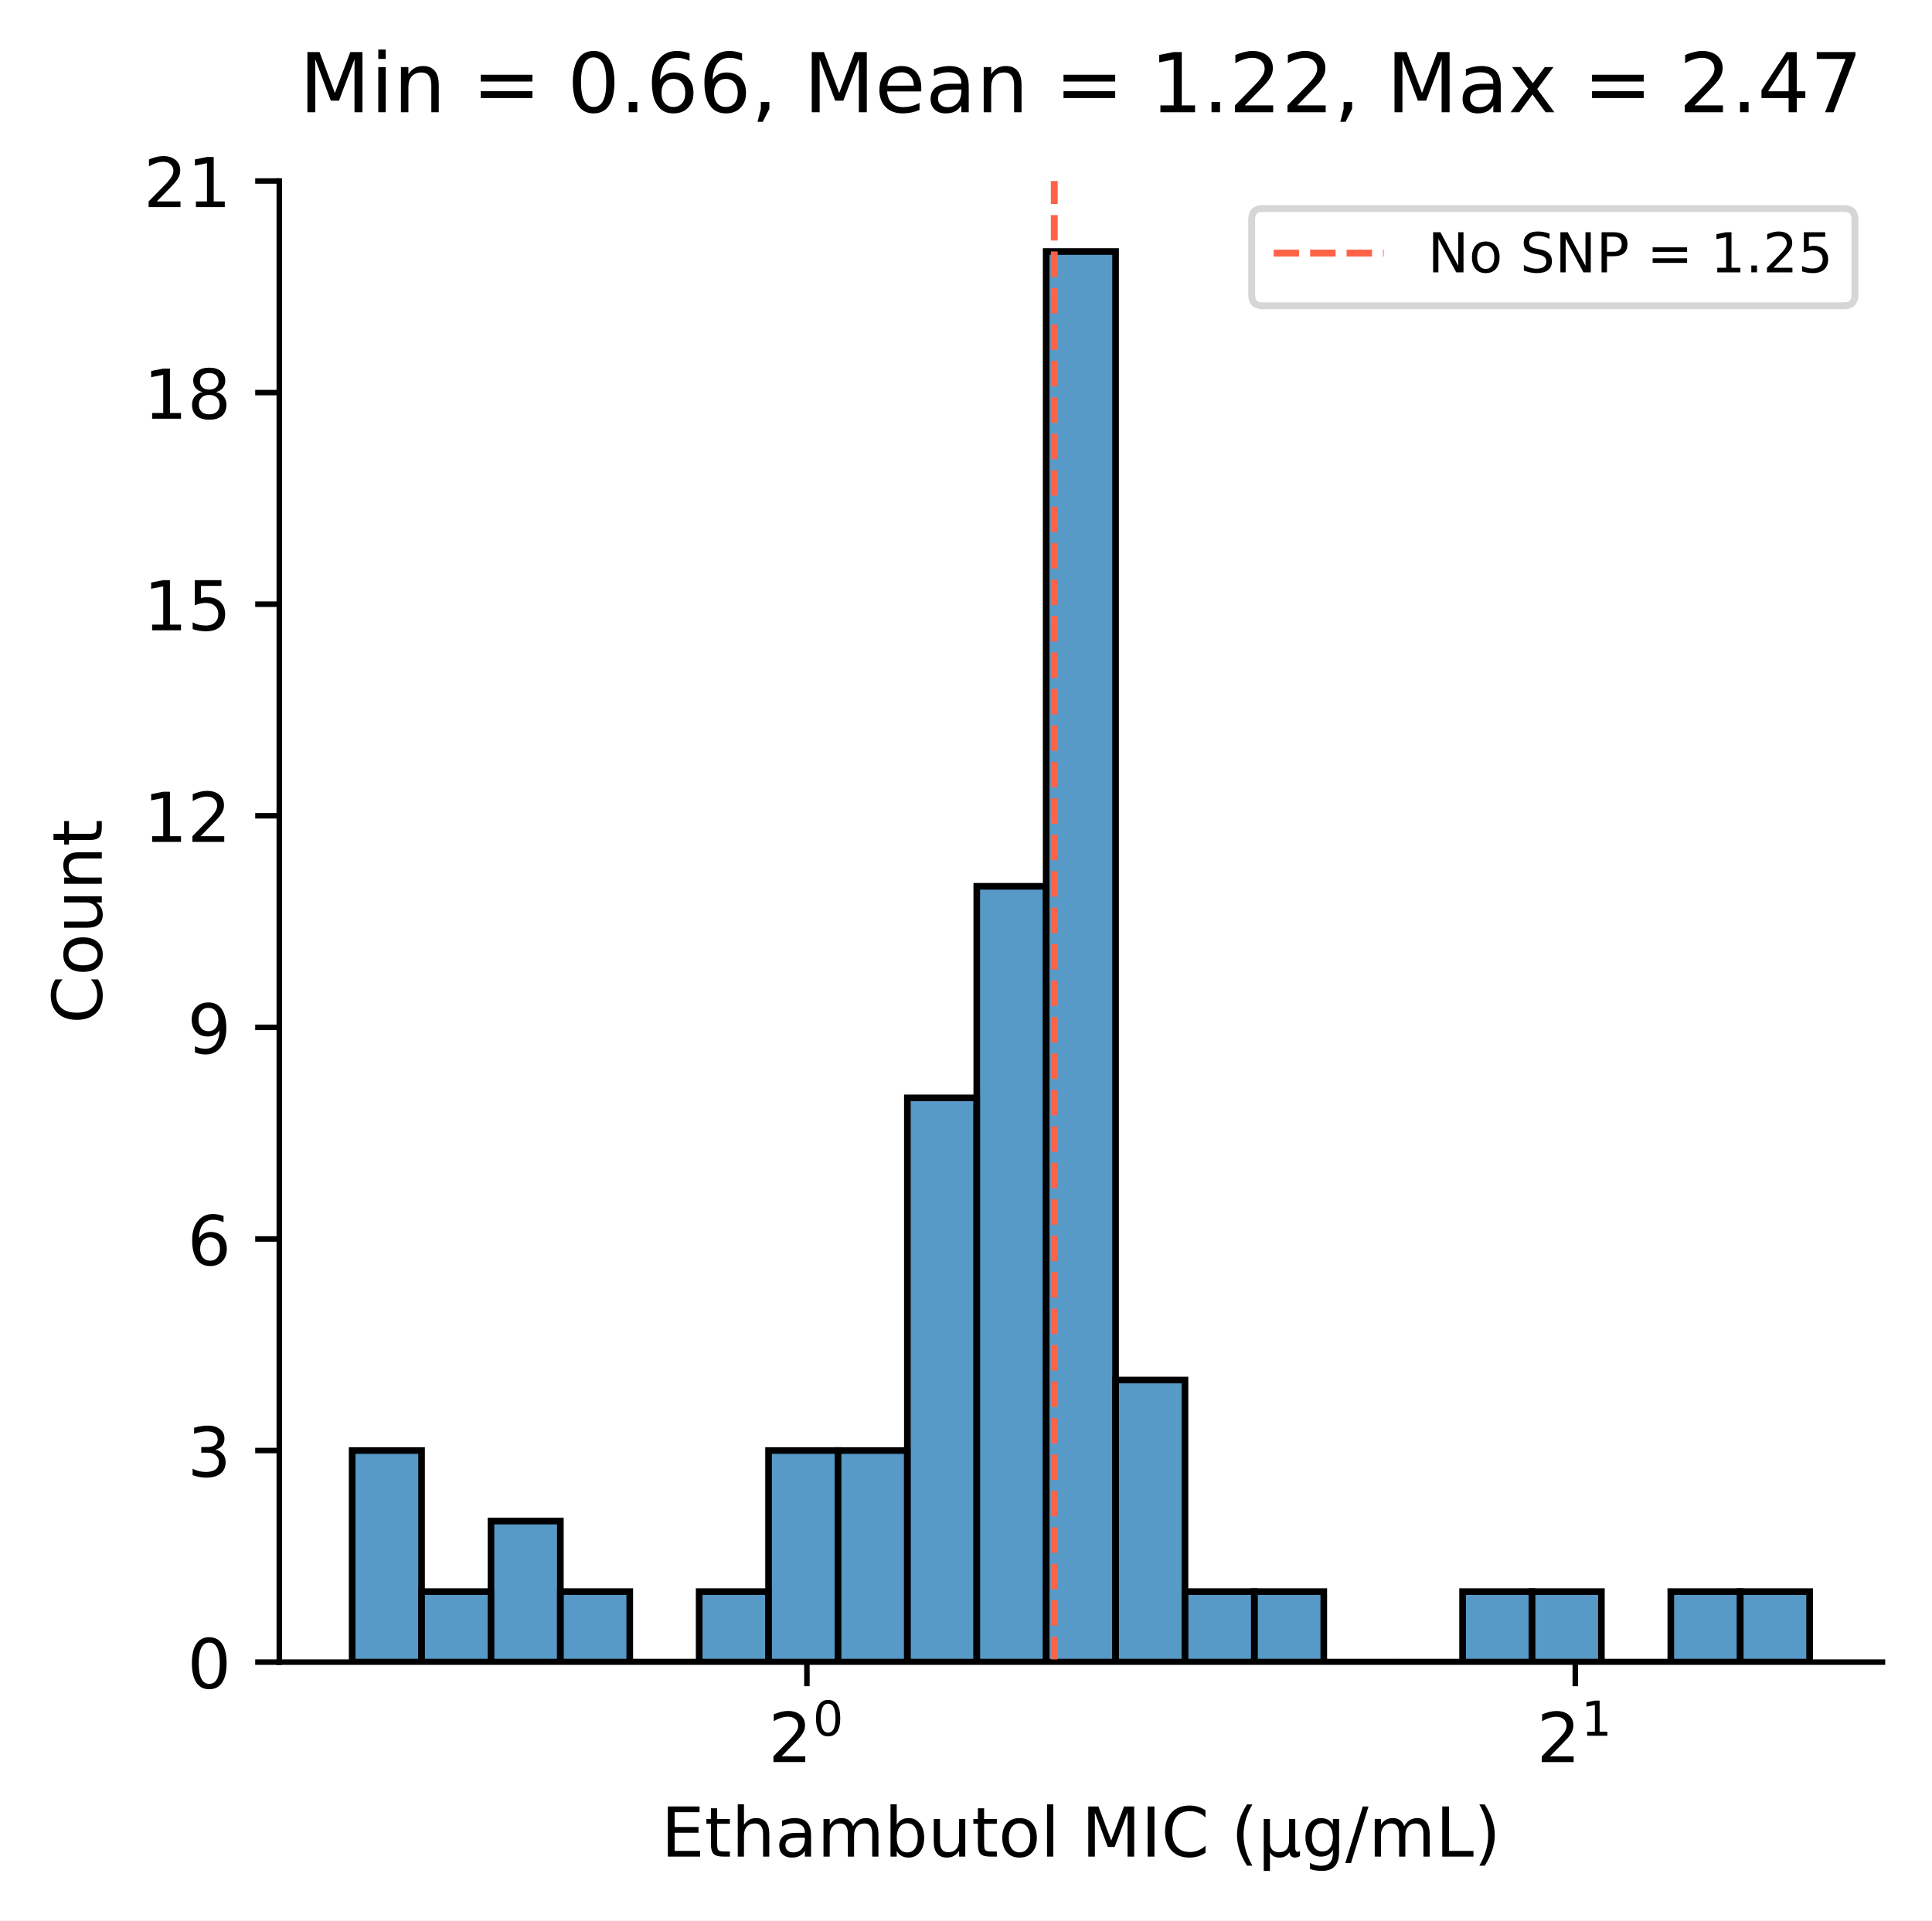
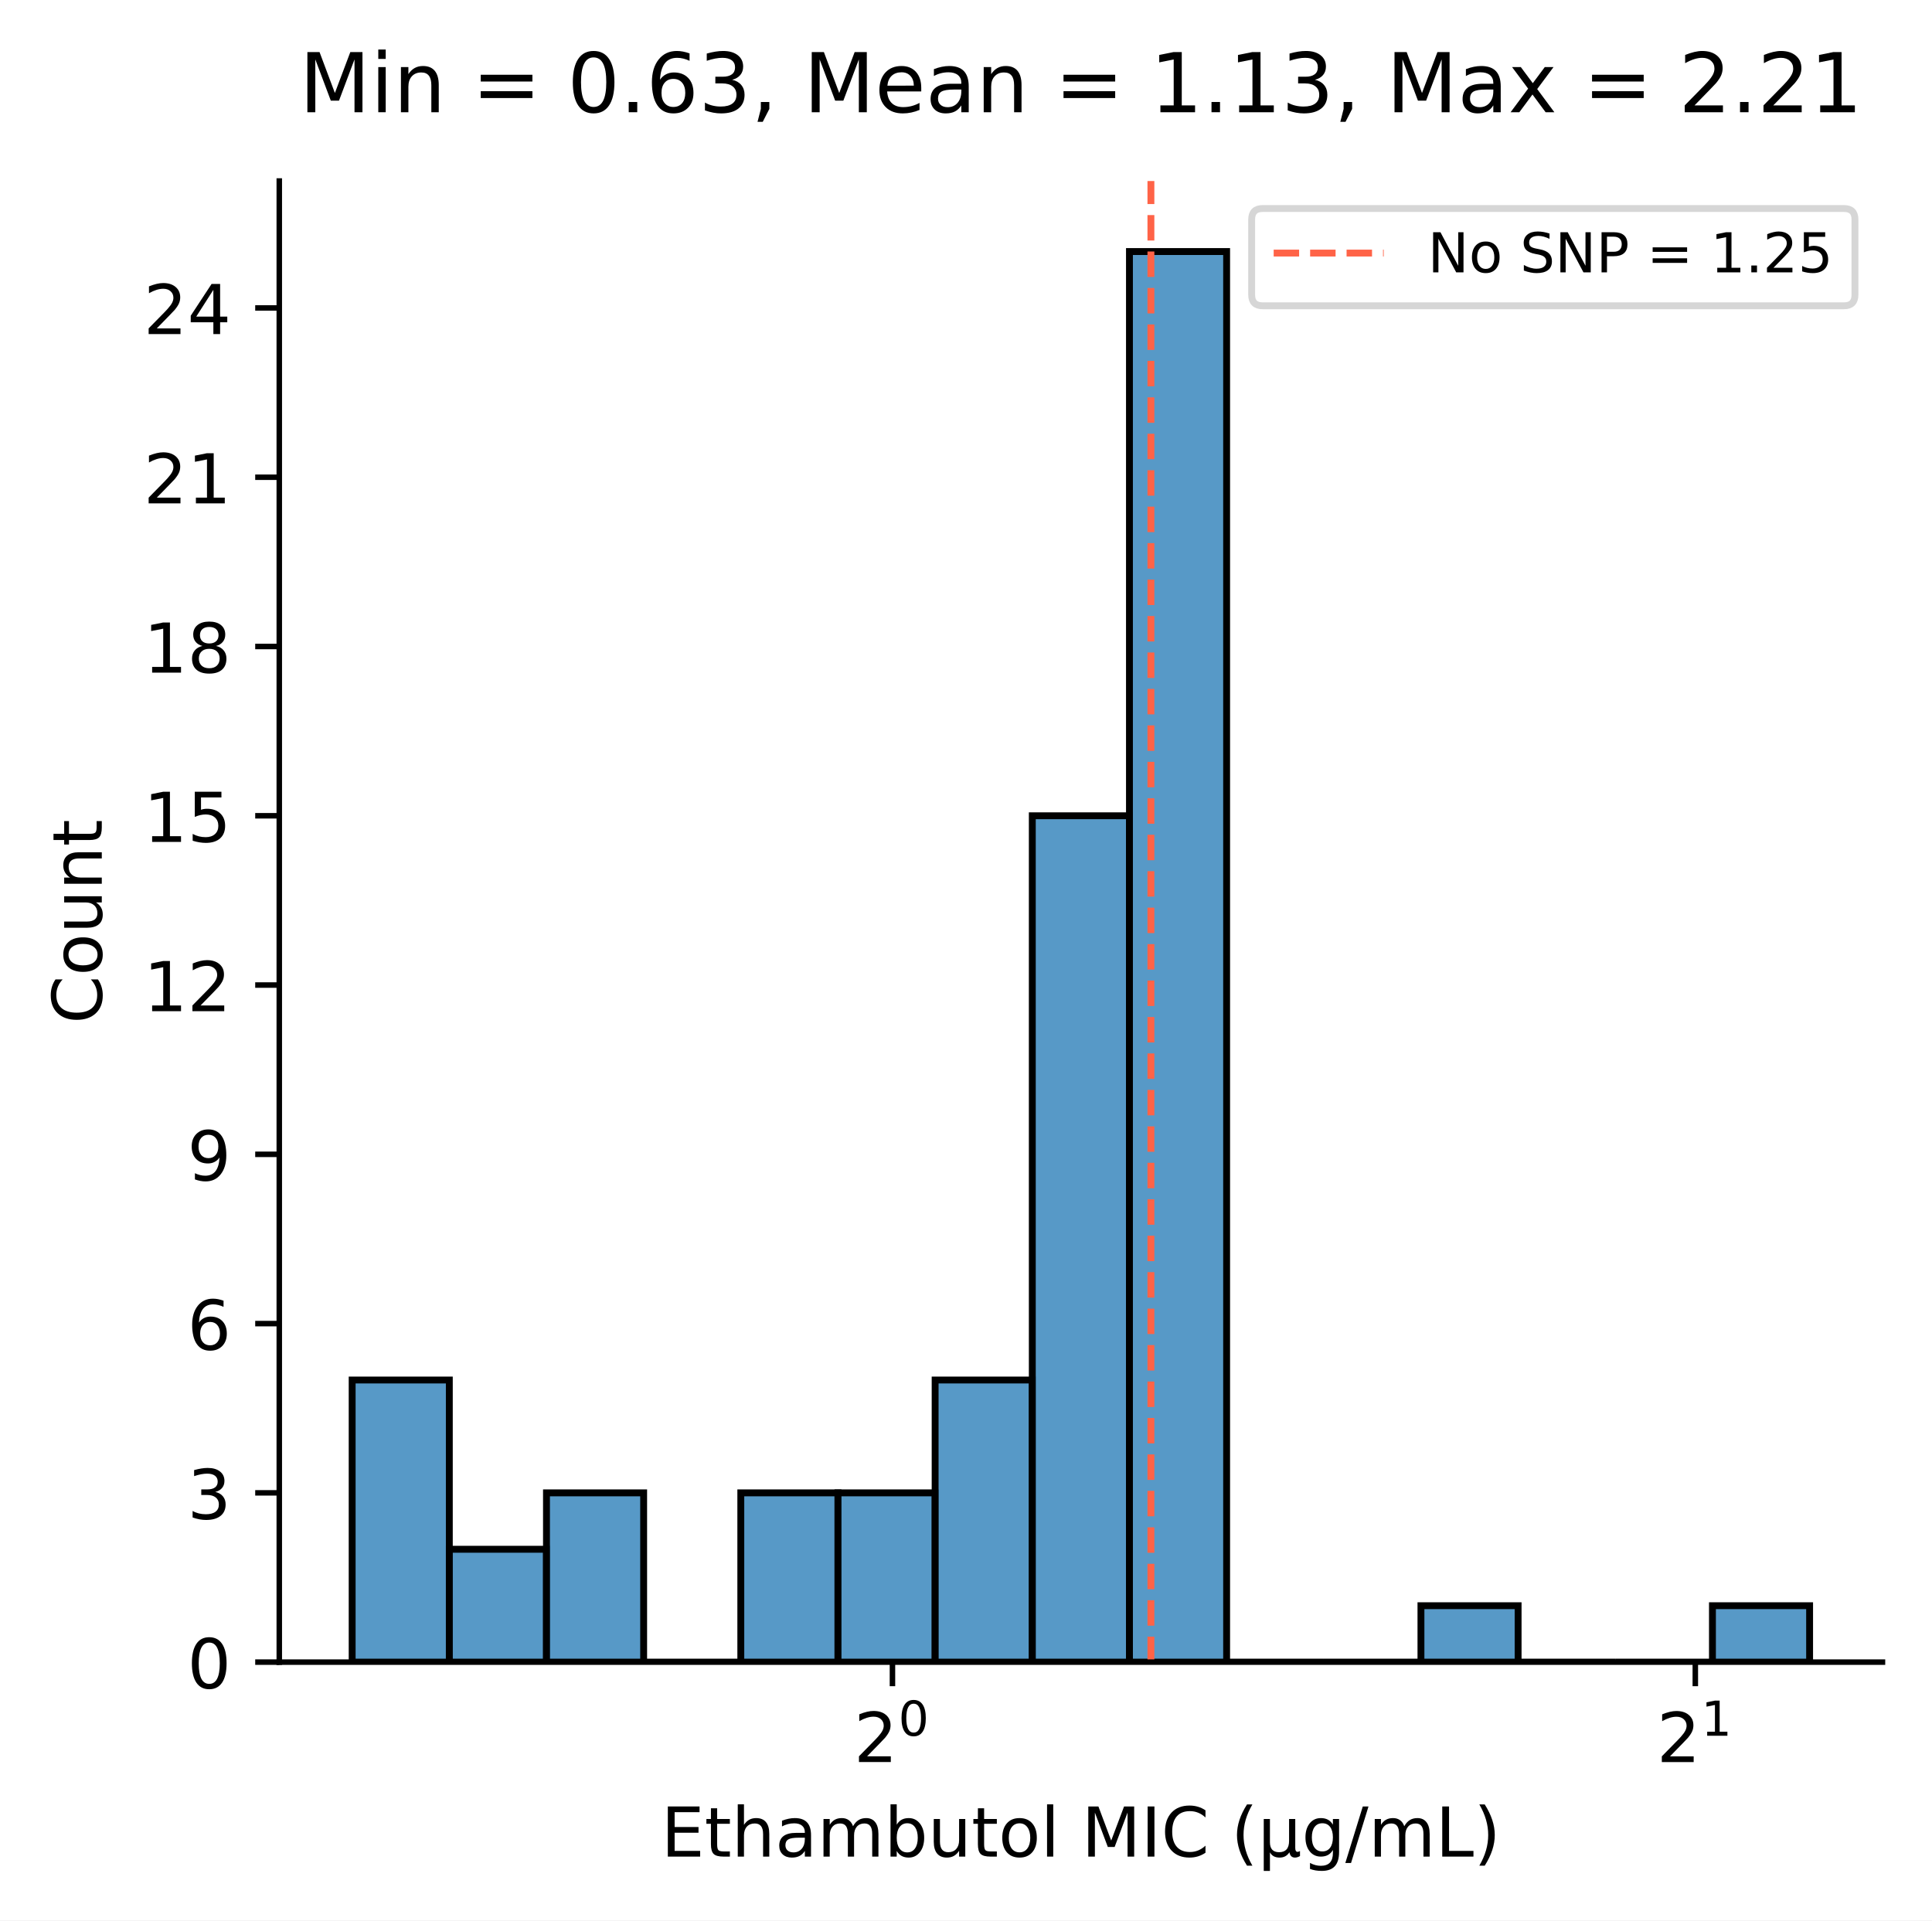
<svg xmlns="http://www.w3.org/2000/svg" xmlns:xlink="http://www.w3.org/1999/xlink" width="280.883pt" height="279.226pt" viewBox="0 0 280.883 279.226" version="1.1">
  <defs>
    <style type="text/css">*{stroke-linejoin: round; stroke-linecap: butt}</style>
  </defs>
  <g id="figure_1">
    <g id="patch_1">
      <path d="M 0 279.226  L 280.883 279.226  L 280.883 -0  L 0 -0  z " style="fill: #ffffff" />
    </g>
    <g id="axes_1">
      <g id="patch_2">
        <path d="M 40.603 241.67  L 273.683 241.67  L 273.683 26.318  L 40.603 26.318  z " style="fill: #ffffff" />
      </g>
      <g id="patch_3">
-         <path d="M 51.198 241.67  L 61.288 241.67  L 61.288 210.906  L 51.198 210.906  z " clip-path="url(#p026f1d3c59)" style="fill: #1f77b4; fill-opacity: 0.75; stroke: #000000; stroke-width: 0.966; stroke-linejoin: miter" />
+         <path d="M 51.198 241.67  L 65.324 241.67  L 65.324 200.651  L 51.198 200.651  z " clip-path="url(#p2d933da292)" style="fill: #1f77b4; fill-opacity: 0.75; stroke: #000000; stroke-linejoin: miter" />
      </g>
      <g id="patch_4">
-         <path d="M 61.288 241.67  L 71.378 241.67  L 71.378 231.415  L 61.288 231.415  z " clip-path="url(#p026f1d3c59)" style="fill: #1f77b4; fill-opacity: 0.75; stroke: #000000; stroke-width: 0.966; stroke-linejoin: miter" />
+         <path d="M 65.324 241.67  L 79.45 241.67  L 79.45 225.262  L 65.324 225.262  z " clip-path="url(#p2d933da292)" style="fill: #1f77b4; fill-opacity: 0.75; stroke: #000000; stroke-linejoin: miter" />
      </g>
      <g id="patch_5">
-         <path d="M 71.378 241.67  L 81.468 241.67  L 81.468 221.16  L 71.378 221.16  z " clip-path="url(#p026f1d3c59)" style="fill: #1f77b4; fill-opacity: 0.75; stroke: #000000; stroke-width: 0.966; stroke-linejoin: miter" />
+         <path d="M 79.45 241.67  L 93.576 241.67  L 93.576 217.058  L 79.45 217.058  z " clip-path="url(#p2d933da292)" style="fill: #1f77b4; fill-opacity: 0.75; stroke: #000000; stroke-linejoin: miter" />
      </g>
      <g id="patch_6">
-         <path d="M 81.468 241.67  L 91.558 241.67  L 91.558 231.415  L 81.468 231.415  z " clip-path="url(#p026f1d3c59)" style="fill: #1f77b4; fill-opacity: 0.75; stroke: #000000; stroke-width: 0.966; stroke-linejoin: miter" />
+         <path d="M 93.576 241.67  L 107.702 241.67  L 107.702 241.67  L 93.576 241.67  z " clip-path="url(#p2d933da292)" style="fill: #1f77b4; fill-opacity: 0.75; stroke: #000000; stroke-linejoin: miter" />
      </g>
      <g id="patch_7">
-         <path d="M 91.558 241.67  L 101.648 241.67  L 101.648 241.67  L 91.558 241.67  z " clip-path="url(#p026f1d3c59)" style="fill: #1f77b4; fill-opacity: 0.75; stroke: #000000; stroke-width: 0.966; stroke-linejoin: miter" />
+         <path d="M 107.702 241.67  L 121.828 241.67  L 121.828 217.058  L 107.702 217.058  z " clip-path="url(#p2d933da292)" style="fill: #1f77b4; fill-opacity: 0.75; stroke: #000000; stroke-linejoin: miter" />
      </g>
      <g id="patch_8">
-         <path d="M 101.648 241.67  L 111.738 241.67  L 111.738 231.415  L 101.648 231.415  z " clip-path="url(#p026f1d3c59)" style="fill: #1f77b4; fill-opacity: 0.75; stroke: #000000; stroke-width: 0.966; stroke-linejoin: miter" />
+         <path d="M 121.828 241.67  L 135.954 241.67  L 135.954 217.058  L 121.828 217.058  z " clip-path="url(#p2d933da292)" style="fill: #1f77b4; fill-opacity: 0.75; stroke: #000000; stroke-linejoin: miter" />
      </g>
      <g id="patch_9">
-         <path d="M 111.738 241.67  L 121.828 241.67  L 121.828 210.906  L 111.738 210.906  z " clip-path="url(#p026f1d3c59)" style="fill: #1f77b4; fill-opacity: 0.75; stroke: #000000; stroke-width: 0.966; stroke-linejoin: miter" />
+         <path d="M 135.954 241.67  L 150.08 241.67  L 150.08 200.651  L 135.954 200.651  z " clip-path="url(#p2d933da292)" style="fill: #1f77b4; fill-opacity: 0.75; stroke: #000000; stroke-linejoin: miter" />
      </g>
      <g id="patch_10">
-         <path d="M 121.828 241.67  L 131.918 241.67  L 131.918 210.906  L 121.828 210.906  z " clip-path="url(#p026f1d3c59)" style="fill: #1f77b4; fill-opacity: 0.75; stroke: #000000; stroke-width: 0.966; stroke-linejoin: miter" />
+         <path d="M 150.08 241.67  L 164.206 241.67  L 164.206 118.612  L 150.08 118.612  z " clip-path="url(#p2d933da292)" style="fill: #1f77b4; fill-opacity: 0.75; stroke: #000000; stroke-linejoin: miter" />
      </g>
      <g id="patch_11">
-         <path d="M 131.918 241.67  L 142.008 241.67  L 142.008 159.631  L 131.918 159.631  z " clip-path="url(#p026f1d3c59)" style="fill: #1f77b4; fill-opacity: 0.75; stroke: #000000; stroke-width: 0.966; stroke-linejoin: miter" />
+         <path d="M 164.206 241.67  L 178.332 241.67  L 178.332 36.573  L 164.206 36.573  z " clip-path="url(#p2d933da292)" style="fill: #1f77b4; fill-opacity: 0.75; stroke: #000000; stroke-linejoin: miter" />
      </g>
      <g id="patch_12">
-         <path d="M 142.008 241.67  L 152.098 241.67  L 152.098 128.867  L 142.008 128.867  z " clip-path="url(#p026f1d3c59)" style="fill: #1f77b4; fill-opacity: 0.75; stroke: #000000; stroke-width: 0.966; stroke-linejoin: miter" />
+         <path d="M 178.332 241.67  L 192.458 241.67  L 192.458 241.67  L 178.332 241.67  z " clip-path="url(#p2d933da292)" style="fill: #1f77b4; fill-opacity: 0.75; stroke: #000000; stroke-linejoin: miter" />
      </g>
      <g id="patch_13">
-         <path d="M 152.098 241.67  L 162.188 241.67  L 162.188 36.573  L 152.098 36.573  z " clip-path="url(#p026f1d3c59)" style="fill: #1f77b4; fill-opacity: 0.75; stroke: #000000; stroke-width: 0.966; stroke-linejoin: miter" />
+         <path d="M 192.458 241.67  L 206.584 241.67  L 206.584 241.67  L 192.458 241.67  z " clip-path="url(#p2d933da292)" style="fill: #1f77b4; fill-opacity: 0.75; stroke: #000000; stroke-linejoin: miter" />
      </g>
      <g id="patch_14">
-         <path d="M 162.188 241.67  L 172.278 241.67  L 172.278 200.651  L 162.188 200.651  z " clip-path="url(#p026f1d3c59)" style="fill: #1f77b4; fill-opacity: 0.75; stroke: #000000; stroke-width: 0.966; stroke-linejoin: miter" />
+         <path d="M 206.584 241.67  L 220.71 241.67  L 220.71 233.466  L 206.584 233.466  z " clip-path="url(#p2d933da292)" style="fill: #1f77b4; fill-opacity: 0.75; stroke: #000000; stroke-linejoin: miter" />
      </g>
      <g id="patch_15">
-         <path d="M 172.278 241.67  L 182.368 241.67  L 182.368 231.415  L 172.278 231.415  z " clip-path="url(#p026f1d3c59)" style="fill: #1f77b4; fill-opacity: 0.75; stroke: #000000; stroke-width: 0.966; stroke-linejoin: miter" />
+         <path d="M 220.71 241.67  L 234.836 241.67  L 234.836 241.67  L 220.71 241.67  z " clip-path="url(#p2d933da292)" style="fill: #1f77b4; fill-opacity: 0.75; stroke: #000000; stroke-linejoin: miter" />
      </g>
      <g id="patch_16">
-         <path d="M 182.368 241.67  L 192.458 241.67  L 192.458 231.415  L 182.368 231.415  z " clip-path="url(#p026f1d3c59)" style="fill: #1f77b4; fill-opacity: 0.75; stroke: #000000; stroke-width: 0.966; stroke-linejoin: miter" />
+         <path d="M 234.836 241.67  L 248.963 241.67  L 248.963 241.67  L 234.836 241.67  z " clip-path="url(#p2d933da292)" style="fill: #1f77b4; fill-opacity: 0.75; stroke: #000000; stroke-linejoin: miter" />
      </g>
      <g id="patch_17">
-         <path d="M 192.458 241.67  L 202.548 241.67  L 202.548 241.67  L 192.458 241.67  z " clip-path="url(#p026f1d3c59)" style="fill: #1f77b4; fill-opacity: 0.75; stroke: #000000; stroke-width: 0.966; stroke-linejoin: miter" />
-       </g>
-       <g id="patch_18">
-         <path d="M 202.548 241.67  L 212.638 241.67  L 212.638 241.67  L 202.548 241.67  z " clip-path="url(#p026f1d3c59)" style="fill: #1f77b4; fill-opacity: 0.75; stroke: #000000; stroke-width: 0.966; stroke-linejoin: miter" />
-       </g>
-       <g id="patch_19">
-         <path d="M 212.638 241.67  L 222.728 241.67  L 222.728 231.415  L 212.638 231.415  z " clip-path="url(#p026f1d3c59)" style="fill: #1f77b4; fill-opacity: 0.75; stroke: #000000; stroke-width: 0.966; stroke-linejoin: miter" />
-       </g>
-       <g id="patch_20">
-         <path d="M 222.728 241.67  L 232.818 241.67  L 232.818 231.415  L 222.728 231.415  z " clip-path="url(#p026f1d3c59)" style="fill: #1f77b4; fill-opacity: 0.75; stroke: #000000; stroke-width: 0.966; stroke-linejoin: miter" />
-       </g>
-       <g id="patch_21">
-         <path d="M 232.818 241.67  L 242.908 241.67  L 242.908 241.67  L 232.818 241.67  z " clip-path="url(#p026f1d3c59)" style="fill: #1f77b4; fill-opacity: 0.75; stroke: #000000; stroke-width: 0.966; stroke-linejoin: miter" />
-       </g>
-       <g id="patch_22">
-         <path d="M 242.908 241.67  L 252.999 241.67  L 252.999 231.415  L 242.908 231.415  z " clip-path="url(#p026f1d3c59)" style="fill: #1f77b4; fill-opacity: 0.75; stroke: #000000; stroke-width: 0.966; stroke-linejoin: miter" />
-       </g>
-       <g id="patch_23">
-         <path d="M 252.999 241.67  L 263.089 241.67  L 263.089 231.415  L 252.999 231.415  z " clip-path="url(#p026f1d3c59)" style="fill: #1f77b4; fill-opacity: 0.75; stroke: #000000; stroke-width: 0.966; stroke-linejoin: miter" />
+         <path d="M 248.963 241.67  L 263.089 241.67  L 263.089 233.466  L 248.963 233.466  z " clip-path="url(#p2d933da292)" style="fill: #1f77b4; fill-opacity: 0.75; stroke: #000000; stroke-linejoin: miter" />
      </g>
      <g id="matplotlib.axis_1">
        <g id="xtick_1">
          <g id="line2d_1">
            <defs>
-               <path id="m3759620973" d="M 0 0  L 0 3.5  " style="stroke: #000000; stroke-width: 0.8" />
-             </defs>
-             <g>
-               <use xlink:href="#m3759620973" x="117.313" y="241.67" style="stroke: #000000; stroke-width: 0.8" />
+               <path id="m20ddd4d627" d="M 0 0  L 0 3.5  " style="stroke: #000000; stroke-width: 0.8" />
+             </defs>
+             <g>
+               <use xlink:href="#m20ddd4d627" x="129.749" y="241.67" style="stroke: #000000; stroke-width: 0.8" />
            </g>
          </g>
          <g id="text_1">
-             <g transform="translate(111.7128 256.2686) scale(0.1 -0.1)">
+             <g transform="translate(124.1488 256.2686) scale(0.1 -0.1)">
              <defs>
                <path id="DejaVuSans-32" d="M 1228 531  L 3431 531  L 3431 0  L 469 0  L 469 531  Q 828 903 1448 1529  Q 2069 2156 2228 2338  Q 2531 2678 2651 2914  Q 2772 3150 2772 3378  Q 2772 3750 2511 3984  Q 2250 4219 1831 4219  Q 1534 4219 1204 4116  Q 875 4013 500 3803  L 500 4441  Q 881 4594 1212 4672  Q 1544 4750 1819 4750  Q 2544 4750 2975 4387  Q 3406 4025 3406 3419  Q 3406 3131 3298 2873  Q 3191 2616 2906 2266  Q 2828 2175 2409 1742  Q 1991 1309 1228 531  z " transform="scale(0.015625)" />
                <path id="DejaVuSans-30" d="M 2034 4250  Q 1547 4250 1301 3770  Q 1056 3291 1056 2328  Q 1056 1369 1301 889  Q 1547 409 2034 409  Q 2525 409 2770 889  Q 3016 1369 3016 2328  Q 3016 3291 2770 3770  Q 2525 4250 2034 4250  z M 2034 4750  Q 2819 4750 3233 4129  Q 3647 3509 3647 2328  Q 3647 1150 3233 529  Q 2819 -91 2034 -91  Q 1250 -91 836 529  Q 422 1150 422 2328  Q 422 3509 836 4129  Q 1250 4750 2034 4750  z " transform="scale(0.015625)" />
              </defs>
              <use xlink:href="#DejaVuSans-32" transform="translate(0 0.765625)" />
              <use xlink:href="#DejaVuSans-30" transform="translate(64.58008 39.04688) scale(0.7)" />
            </g>
          </g>
        </g>
        <g id="xtick_2">
          <g id="line2d_2">
            <g>
-               <use xlink:href="#m3759620973" x="229.021" y="241.67" style="stroke: #000000; stroke-width: 0.8" />
+               <use xlink:href="#m20ddd4d627" x="246.472" y="241.67" style="stroke: #000000; stroke-width: 0.8" />
            </g>
          </g>
          <g id="text_2">
-             <g transform="translate(223.4215 256.2686) scale(0.1 -0.1)">
+             <g transform="translate(240.8718 256.2686) scale(0.1 -0.1)">
              <defs>
                <path id="DejaVuSans-31" d="M 794 531  L 1825 531  L 1825 4091  L 703 3866  L 703 4441  L 1819 4666  L 2450 4666  L 2450 531  L 3481 531  L 3481 0  L 794 0  L 794 531  z " transform="scale(0.015625)" />
              </defs>
              <use xlink:href="#DejaVuSans-32" transform="translate(0 0.684375)" />
              <use xlink:href="#DejaVuSans-31" transform="translate(64.58008 38.96563) scale(0.7)" />
            </g>
          </g>
        </g>
        <g id="text_3">
          <g transform="translate(96.11266 269.9467) scale(0.1 -0.1)">
            <defs>
              <path id="DejaVuSans-45" d="M 628 4666  L 3578 4666  L 3578 4134  L 1259 4134  L 1259 2753  L 3481 2753  L 3481 2222  L 1259 2222  L 1259 531  L 3634 531  L 3634 0  L 628 0  L 628 4666  z " transform="scale(0.015625)" />
              <path id="DejaVuSans-74" d="M 1172 4494  L 1172 3500  L 2356 3500  L 2356 3053  L 1172 3053  L 1172 1153  Q 1172 725 1289 603  Q 1406 481 1766 481  L 2356 481  L 2356 0  L 1766 0  Q 1100 0 847 248  Q 594 497 594 1153  L 594 3053  L 172 3053  L 172 3500  L 594 3500  L 594 4494  L 1172 4494  z " transform="scale(0.015625)" />
              <path id="DejaVuSans-68" d="M 3513 2113  L 3513 0  L 2938 0  L 2938 2094  Q 2938 2591 2744 2837  Q 2550 3084 2163 3084  Q 1697 3084 1428 2787  Q 1159 2491 1159 1978  L 1159 0  L 581 0  L 581 4863  L 1159 4863  L 1159 2956  Q 1366 3272 1645 3428  Q 1925 3584 2291 3584  Q 2894 3584 3203 3211  Q 3513 2838 3513 2113  z " transform="scale(0.015625)" />
              <path id="DejaVuSans-61" d="M 2194 1759  Q 1497 1759 1228 1600  Q 959 1441 959 1056  Q 959 750 1161 570  Q 1363 391 1709 391  Q 2188 391 2477 730  Q 2766 1069 2766 1631  L 2766 1759  L 2194 1759  z M 3341 1997  L 3341 0  L 2766 0  L 2766 531  Q 2569 213 2275 61  Q 1981 -91 1556 -91  Q 1019 -91 701 211  Q 384 513 384 1019  Q 384 1609 779 1909  Q 1175 2209 1959 2209  L 2766 2209  L 2766 2266  Q 2766 2663 2505 2880  Q 2244 3097 1772 3097  Q 1472 3097 1187 3025  Q 903 2953 641 2809  L 641 3341  Q 956 3463 1253 3523  Q 1550 3584 1831 3584  Q 2591 3584 2966 3190  Q 3341 2797 3341 1997  z " transform="scale(0.015625)" />
              <path id="DejaVuSans-6d" d="M 3328 2828  Q 3544 3216 3844 3400  Q 4144 3584 4550 3584  Q 5097 3584 5394 3201  Q 5691 2819 5691 2113  L 5691 0  L 5113 0  L 5113 2094  Q 5113 2597 4934 2840  Q 4756 3084 4391 3084  Q 3944 3084 3684 2787  Q 3425 2491 3425 1978  L 3425 0  L 2847 0  L 2847 2094  Q 2847 2600 2669 2842  Q 2491 3084 2119 3084  Q 1678 3084 1418 2786  Q 1159 2488 1159 1978  L 1159 0  L 581 0  L 581 3500  L 1159 3500  L 1159 2956  Q 1356 3278 1631 3431  Q 1906 3584 2284 3584  Q 2666 3584 2933 3390  Q 3200 3197 3328 2828  z " transform="scale(0.015625)" />
              <path id="DejaVuSans-62" d="M 3116 1747  Q 3116 2381 2855 2742  Q 2594 3103 2138 3103  Q 1681 3103 1420 2742  Q 1159 2381 1159 1747  Q 1159 1113 1420 752  Q 1681 391 2138 391  Q 2594 391 2855 752  Q 3116 1113 3116 1747  z M 1159 2969  Q 1341 3281 1617 3432  Q 1894 3584 2278 3584  Q 2916 3584 3314 3078  Q 3713 2572 3713 1747  Q 3713 922 3314 415  Q 2916 -91 2278 -91  Q 1894 -91 1617 61  Q 1341 213 1159 525  L 1159 0  L 581 0  L 581 4863  L 1159 4863  L 1159 2969  z " transform="scale(0.015625)" />
              <path id="DejaVuSans-75" d="M 544 1381  L 544 3500  L 1119 3500  L 1119 1403  Q 1119 906 1312 657  Q 1506 409 1894 409  Q 2359 409 2629 706  Q 2900 1003 2900 1516  L 2900 3500  L 3475 3500  L 3475 0  L 2900 0  L 2900 538  Q 2691 219 2414 64  Q 2138 -91 1772 -91  Q 1169 -91 856 284  Q 544 659 544 1381  z M 1991 3584  L 1991 3584  z " transform="scale(0.015625)" />
              <path id="DejaVuSans-6f" d="M 1959 3097  Q 1497 3097 1228 2736  Q 959 2375 959 1747  Q 959 1119 1226 758  Q 1494 397 1959 397  Q 2419 397 2687 759  Q 2956 1122 2956 1747  Q 2956 2369 2687 2733  Q 2419 3097 1959 3097  z M 1959 3584  Q 2709 3584 3137 3096  Q 3566 2609 3566 1747  Q 3566 888 3137 398  Q 2709 -91 1959 -91  Q 1206 -91 779 398  Q 353 888 353 1747  Q 353 2609 779 3096  Q 1206 3584 1959 3584  z " transform="scale(0.015625)" />
              <path id="DejaVuSans-6c" d="M 603 4863  L 1178 4863  L 1178 0  L 603 0  L 603 4863  z " transform="scale(0.015625)" />
              <path id="DejaVuSans-20" transform="scale(0.015625)" />
              <path id="DejaVuSans-4d" d="M 628 4666  L 1569 4666  L 2759 1491  L 3956 4666  L 4897 4666  L 4897 0  L 4281 0  L 4281 4097  L 3078 897  L 2444 897  L 1241 4097  L 1241 0  L 628 0  L 628 4666  z " transform="scale(0.015625)" />
              <path id="DejaVuSans-49" d="M 628 4666  L 1259 4666  L 1259 0  L 628 0  L 628 4666  z " transform="scale(0.015625)" />
              <path id="DejaVuSans-43" d="M 4122 4306  L 4122 3641  Q 3803 3938 3442 4084  Q 3081 4231 2675 4231  Q 1875 4231 1450 3742  Q 1025 3253 1025 2328  Q 1025 1406 1450 917  Q 1875 428 2675 428  Q 3081 428 3442 575  Q 3803 722 4122 1019  L 4122 359  Q 3791 134 3420 21  Q 3050 -91 2638 -91  Q 1578 -91 968 557  Q 359 1206 359 2328  Q 359 3453 968 4101  Q 1578 4750 2638 4750  Q 3056 4750 3426 4639  Q 3797 4528 4122 4306  z " transform="scale(0.015625)" />
              <path id="DejaVuSans-28" d="M 1984 4856  Q 1566 4138 1362 3434  Q 1159 2731 1159 2009  Q 1159 1288 1364 580  Q 1569 -128 1984 -844  L 1484 -844  Q 1016 -109 783 600  Q 550 1309 550 2009  Q 550 2706 781 3412  Q 1013 4119 1484 4856  L 1984 4856  z " transform="scale(0.015625)" />
              <path id="DejaVuSans-b5" d="M 544 -1331  L 544 3500  L 1119 3500  L 1119 1325  Q 1119 872 1334 640  Q 1550 409 1972 409  Q 2434 409 2667 671  Q 2900 934 2900 1459  L 2900 3500  L 3475 3500  L 3475 806  Q 3475 619 3529 530  Q 3584 441 3700 441  Q 3728 441 3778 458  Q 3828 475 3916 513  L 3916 50  Q 3788 -22 3673 -56  Q 3559 -91 3450 -91  Q 3234 -91 3106 31  Q 2978 153 2931 403  Q 2775 156 2548 32  Q 2322 -91 2016 -91  Q 1697 -91 1473 31  Q 1250 153 1119 397  L 1119 -1331  L 544 -1331  z " transform="scale(0.015625)" />
              <path id="DejaVuSans-67" d="M 2906 1791  Q 2906 2416 2648 2759  Q 2391 3103 1925 3103  Q 1463 3103 1205 2759  Q 947 2416 947 1791  Q 947 1169 1205 825  Q 1463 481 1925 481  Q 2391 481 2648 825  Q 2906 1169 2906 1791  z M 3481 434  Q 3481 -459 3084 -895  Q 2688 -1331 1869 -1331  Q 1566 -1331 1297 -1286  Q 1028 -1241 775 -1147  L 775 -588  Q 1028 -725 1275 -790  Q 1522 -856 1778 -856  Q 2344 -856 2625 -561  Q 2906 -266 2906 331  L 2906 616  Q 2728 306 2450 153  Q 2172 0 1784 0  Q 1141 0 747 490  Q 353 981 353 1791  Q 353 2603 747 3093  Q 1141 3584 1784 3584  Q 2172 3584 2450 3431  Q 2728 3278 2906 2969  L 2906 3500  L 3481 3500  L 3481 434  z " transform="scale(0.015625)" />
              <path id="DejaVuSans-2f" d="M 1625 4666  L 2156 4666  L 531 -594  L 0 -594  L 1625 4666  z " transform="scale(0.015625)" />
              <path id="DejaVuSans-4c" d="M 628 4666  L 1259 4666  L 1259 531  L 3531 531  L 3531 0  L 628 0  L 628 4666  z " transform="scale(0.015625)" />
              <path id="DejaVuSans-29" d="M 513 4856  L 1013 4856  Q 1481 4119 1714 3412  Q 1947 2706 1947 2009  Q 1947 1309 1714 600  Q 1481 -109 1013 -844  L 513 -844  Q 928 -128 1133 580  Q 1338 1288 1338 2009  Q 1338 2731 1133 3434  Q 928 4138 513 4856  z " transform="scale(0.015625)" />
            </defs>
            <use xlink:href="#DejaVuSans-45" />
            <use xlink:href="#DejaVuSans-74" x="63.184" />
            <use xlink:href="#DejaVuSans-68" x="102.393" />
            <use xlink:href="#DejaVuSans-61" x="165.771" />
            <use xlink:href="#DejaVuSans-6d" x="227.051" />
            <use xlink:href="#DejaVuSans-62" x="324.463" />
            <use xlink:href="#DejaVuSans-75" x="387.939" />
            <use xlink:href="#DejaVuSans-74" x="451.318" />
            <use xlink:href="#DejaVuSans-6f" x="490.527" />
            <use xlink:href="#DejaVuSans-6c" x="551.709" />
            <use xlink:href="#DejaVuSans-20" x="579.492" />
            <use xlink:href="#DejaVuSans-4d" x="611.279" />
            <use xlink:href="#DejaVuSans-49" x="697.559" />
            <use xlink:href="#DejaVuSans-43" x="727.051" />
            <use xlink:href="#DejaVuSans-20" x="796.875" />
            <use xlink:href="#DejaVuSans-28" x="828.662" />
            <use xlink:href="#DejaVuSans-b5" x="867.676" />
            <use xlink:href="#DejaVuSans-67" x="931.299" />
            <use xlink:href="#DejaVuSans-2f" x="994.775" />
            <use xlink:href="#DejaVuSans-6d" x="1028.467" />
            <use xlink:href="#DejaVuSans-4c" x="1125.879" />
            <use xlink:href="#DejaVuSans-29" x="1181.592" />
          </g>
        </g>
      </g>
      <g id="matplotlib.axis_2">
        <g id="ytick_1">
          <g id="line2d_3">
            <defs>
-               <path id="m58f68fe6d5" d="M 0 0  L -3.5 0  " style="stroke: #000000; stroke-width: 0.8" />
-             </defs>
-             <g>
-               <use xlink:href="#m58f68fe6d5" x="40.603" y="241.67" style="stroke: #000000; stroke-width: 0.8" />
+               <path id="m2fe4795ded" d="M 0 0  L -3.5 0  " style="stroke: #000000; stroke-width: 0.8" />
+             </defs>
+             <g>
+               <use xlink:href="#m2fe4795ded" x="40.603" y="241.67" style="stroke: #000000; stroke-width: 0.8" />
            </g>
          </g>
          <g id="text_4">
            <g transform="translate(27.24063 245.4693) scale(0.1 -0.1)">
              <use xlink:href="#DejaVuSans-30" />
            </g>
          </g>
        </g>
        <g id="ytick_2">
          <g id="line2d_4">
            <g>
-               <use xlink:href="#m58f68fe6d5" x="40.603" y="210.906" style="stroke: #000000; stroke-width: 0.8" />
+               <use xlink:href="#m2fe4795ded" x="40.603" y="217.058" style="stroke: #000000; stroke-width: 0.8" />
            </g>
          </g>
          <g id="text_5">
-             <g transform="translate(27.24063 214.7048) scale(0.1 -0.1)">
+             <g transform="translate(27.24063 220.8577) scale(0.1 -0.1)">
              <defs>
                <path id="DejaVuSans-33" d="M 2597 2516  Q 3050 2419 3304 2112  Q 3559 1806 3559 1356  Q 3559 666 3084 287  Q 2609 -91 1734 -91  Q 1441 -91 1130 -33  Q 819 25 488 141  L 488 750  Q 750 597 1062 519  Q 1375 441 1716 441  Q 2309 441 2620 675  Q 2931 909 2931 1356  Q 2931 1769 2642 2001  Q 2353 2234 1838 2234  L 1294 2234  L 1294 2753  L 1863 2753  Q 2328 2753 2575 2939  Q 2822 3125 2822 3475  Q 2822 3834 2567 4026  Q 2313 4219 1838 4219  Q 1578 4219 1281 4162  Q 984 4106 628 3988  L 628 4550  Q 988 4650 1302 4700  Q 1616 4750 1894 4750  Q 2613 4750 3031 4423  Q 3450 4097 3450 3541  Q 3450 3153 3228 2886  Q 3006 2619 2597 2516  z " transform="scale(0.015625)" />
              </defs>
              <use xlink:href="#DejaVuSans-33" />
            </g>
          </g>
        </g>
        <g id="ytick_3">
          <g id="line2d_5">
            <g>
-               <use xlink:href="#m58f68fe6d5" x="40.603" y="180.141" style="stroke: #000000; stroke-width: 0.8" />
+               <use xlink:href="#m2fe4795ded" x="40.603" y="192.447" style="stroke: #000000; stroke-width: 0.8" />
            </g>
          </g>
          <g id="text_6">
-             <g transform="translate(27.24063 183.9402) scale(0.1 -0.1)">
+             <g transform="translate(27.24063 196.246) scale(0.1 -0.1)">
              <defs>
                <path id="DejaVuSans-36" d="M 2113 2584  Q 1688 2584 1439 2293  Q 1191 2003 1191 1497  Q 1191 994 1439 701  Q 1688 409 2113 409  Q 2538 409 2786 701  Q 3034 994 3034 1497  Q 3034 2003 2786 2293  Q 2538 2584 2113 2584  z M 3366 4563  L 3366 3988  Q 3128 4100 2886 4159  Q 2644 4219 2406 4219  Q 1781 4219 1451 3797  Q 1122 3375 1075 2522  Q 1259 2794 1537 2939  Q 1816 3084 2150 3084  Q 2853 3084 3261 2657  Q 3669 2231 3669 1497  Q 3669 778 3244 343  Q 2819 -91 2113 -91  Q 1303 -91 875 529  Q 447 1150 447 2328  Q 447 3434 972 4092  Q 1497 4750 2381 4750  Q 2619 4750 2861 4703  Q 3103 4656 3366 4563  z " transform="scale(0.015625)" />
              </defs>
              <use xlink:href="#DejaVuSans-36" />
            </g>
          </g>
        </g>
        <g id="ytick_4">
          <g id="line2d_6">
            <g>
-               <use xlink:href="#m58f68fe6d5" x="40.603" y="149.376" style="stroke: #000000; stroke-width: 0.8" />
+               <use xlink:href="#m2fe4795ded" x="40.603" y="167.835" style="stroke: #000000; stroke-width: 0.8" />
            </g>
          </g>
          <g id="text_7">
-             <g transform="translate(27.24063 153.1756) scale(0.1 -0.1)">
+             <g transform="translate(27.24063 171.6344) scale(0.1 -0.1)">
              <defs>
                <path id="DejaVuSans-39" d="M 703 97  L 703 672  Q 941 559 1184 500  Q 1428 441 1663 441  Q 2288 441 2617 861  Q 2947 1281 2994 2138  Q 2813 1869 2534 1725  Q 2256 1581 1919 1581  Q 1219 1581 811 2004  Q 403 2428 403 3163  Q 403 3881 828 4315  Q 1253 4750 1959 4750  Q 2769 4750 3195 4129  Q 3622 3509 3622 2328  Q 3622 1225 3098 567  Q 2575 -91 1691 -91  Q 1453 -91 1209 -44  Q 966 3 703 97  z M 1959 2075  Q 2384 2075 2632 2365  Q 2881 2656 2881 3163  Q 2881 3666 2632 3958  Q 2384 4250 1959 4250  Q 1534 4250 1286 3958  Q 1038 3666 1038 3163  Q 1038 2656 1286 2365  Q 1534 2075 1959 2075  z " transform="scale(0.015625)" />
              </defs>
              <use xlink:href="#DejaVuSans-39" />
            </g>
          </g>
        </g>
        <g id="ytick_5">
          <g id="line2d_7">
            <g>
-               <use xlink:href="#m58f68fe6d5" x="40.603" y="118.612" style="stroke: #000000; stroke-width: 0.8" />
+               <use xlink:href="#m2fe4795ded" x="40.603" y="143.223" style="stroke: #000000; stroke-width: 0.8" />
            </g>
          </g>
          <g id="text_8">
-             <g transform="translate(20.87813 122.4111) scale(0.1 -0.1)">
+             <g transform="translate(20.87813 147.0227) scale(0.1 -0.1)">
              <use xlink:href="#DejaVuSans-31" />
              <use xlink:href="#DejaVuSans-32" x="63.623" />
            </g>
          </g>
        </g>
        <g id="ytick_6">
          <g id="line2d_8">
            <g>
-               <use xlink:href="#m58f68fe6d5" x="40.603" y="87.847" style="stroke: #000000; stroke-width: 0.8" />
+               <use xlink:href="#m2fe4795ded" x="40.603" y="118.612" style="stroke: #000000; stroke-width: 0.8" />
            </g>
          </g>
          <g id="text_9">
-             <g transform="translate(20.87813 91.64649) scale(0.1 -0.1)">
+             <g transform="translate(20.87813 122.4111) scale(0.1 -0.1)">
              <defs>
                <path id="DejaVuSans-35" d="M 691 4666  L 3169 4666  L 3169 4134  L 1269 4134  L 1269 2991  Q 1406 3038 1543 3061  Q 1681 3084 1819 3084  Q 2600 3084 3056 2656  Q 3513 2228 3513 1497  Q 3513 744 3044 326  Q 2575 -91 1722 -91  Q 1428 -91 1123 -41  Q 819 9 494 109  L 494 744  Q 775 591 1075 516  Q 1375 441 1709 441  Q 2250 441 2565 725  Q 2881 1009 2881 1497  Q 2881 1984 2565 2268  Q 2250 2553 1709 2553  Q 1456 2553 1204 2497  Q 953 2441 691 2322  L 691 4666  z " transform="scale(0.015625)" />
              </defs>
              <use xlink:href="#DejaVuSans-31" />
              <use xlink:href="#DejaVuSans-35" x="63.623" />
            </g>
          </g>
        </g>
        <g id="ytick_7">
          <g id="line2d_9">
            <g>
-               <use xlink:href="#m58f68fe6d5" x="40.603" y="57.083" style="stroke: #000000; stroke-width: 0.8" />
+               <use xlink:href="#m2fe4795ded" x="40.603" y="94" style="stroke: #000000; stroke-width: 0.8" />
            </g>
          </g>
          <g id="text_10">
-             <g transform="translate(20.87813 60.88191) scale(0.1 -0.1)">
+             <g transform="translate(20.87813 97.7994) scale(0.1 -0.1)">
              <defs>
                <path id="DejaVuSans-38" d="M 2034 2216  Q 1584 2216 1326 1975  Q 1069 1734 1069 1313  Q 1069 891 1326 650  Q 1584 409 2034 409  Q 2484 409 2743 651  Q 3003 894 3003 1313  Q 3003 1734 2745 1975  Q 2488 2216 2034 2216  z M 1403 2484  Q 997 2584 770 2862  Q 544 3141 544 3541  Q 544 4100 942 4425  Q 1341 4750 2034 4750  Q 2731 4750 3128 4425  Q 3525 4100 3525 3541  Q 3525 3141 3298 2862  Q 3072 2584 2669 2484  Q 3125 2378 3379 2068  Q 3634 1759 3634 1313  Q 3634 634 3220 271  Q 2806 -91 2034 -91  Q 1263 -91 848 271  Q 434 634 434 1313  Q 434 1759 690 2068  Q 947 2378 1403 2484  z M 1172 3481  Q 1172 3119 1398 2916  Q 1625 2713 2034 2713  Q 2441 2713 2670 2916  Q 2900 3119 2900 3481  Q 2900 3844 2670 4047  Q 2441 4250 2034 4250  Q 1625 4250 1398 4047  Q 1172 3844 1172 3481  z " transform="scale(0.015625)" />
              </defs>
              <use xlink:href="#DejaVuSans-31" />
              <use xlink:href="#DejaVuSans-38" x="63.623" />
            </g>
          </g>
        </g>
        <g id="ytick_8">
          <g id="line2d_10">
            <g>
-               <use xlink:href="#m58f68fe6d5" x="40.603" y="26.318" style="stroke: #000000; stroke-width: 0.8" />
+               <use xlink:href="#m2fe4795ded" x="40.603" y="69.389" style="stroke: #000000; stroke-width: 0.8" />
            </g>
          </g>
          <g id="text_11">
-             <g transform="translate(20.87813 30.11734) scale(0.1 -0.1)">
+             <g transform="translate(20.87813 73.18774) scale(0.1 -0.1)">
              <use xlink:href="#DejaVuSans-32" />
              <use xlink:href="#DejaVuSans-31" x="63.623" />
            </g>
          </g>
        </g>
-         <g id="text_12">
+         <g id="ytick_9">
+           <g id="line2d_11">
+             <g>
+               <use xlink:href="#m2fe4795ded" x="40.603" y="44.777" style="stroke: #000000; stroke-width: 0.8" />
+             </g>
+           </g>
+           <g id="text_12">
+             <g transform="translate(20.87813 48.57609) scale(0.1 -0.1)">
+               <defs>
+                 <path id="DejaVuSans-34" d="M 2419 4116  L 825 1625  L 2419 1625  L 2419 4116  z M 2253 4666  L 3047 4666  L 3047 1625  L 3713 1625  L 3713 1100  L 3047 1100  L 3047 0  L 2419 0  L 2419 1100  L 313 1100  L 313 1709  L 2253 4666  z " transform="scale(0.015625)" />
+               </defs>
+               <use xlink:href="#DejaVuSans-32" />
+               <use xlink:href="#DejaVuSans-34" x="63.623" />
+             </g>
+           </g>
+         </g>
+         <g id="text_13">
          <g transform="translate(14.79844 148.8426) rotate(-90) scale(0.1 -0.1)">
            <defs>
              <path id="DejaVuSans-6e" d="M 3513 2113  L 3513 0  L 2938 0  L 2938 2094  Q 2938 2591 2744 2837  Q 2550 3084 2163 3084  Q 1697 3084 1428 2787  Q 1159 2491 1159 1978  L 1159 0  L 581 0  L 581 3500  L 1159 3500  L 1159 2956  Q 1366 3272 1645 3428  Q 1925 3584 2291 3584  Q 2894 3584 3203 3211  Q 3513 2838 3513 2113  z " transform="scale(0.015625)" />
            </defs>
            <use xlink:href="#DejaVuSans-43" />
            <use xlink:href="#DejaVuSans-6f" x="69.824" />
            <use xlink:href="#DejaVuSans-75" x="131.006" />
            <use xlink:href="#DejaVuSans-6e" x="194.385" />
            <use xlink:href="#DejaVuSans-74" x="257.764" />
          </g>
        </g>
      </g>
-       <g id="line2d_11">
-         <path d="M 153.275 241.67  L 153.275 26.318  " clip-path="url(#p026f1d3c59)" style="fill: none; stroke-dasharray: 3.7,1.6; stroke-dashoffset: 0; stroke: #ff6347" />
-       </g>
-       <g id="patch_24">
+       <g id="line2d_12">
+         <path d="M 167.325 241.67  L 167.325 26.318  " clip-path="url(#p2d933da292)" style="fill: none; stroke-dasharray: 3.7,1.6; stroke-dashoffset: 0; stroke: #ff6347" />
+       </g>
+       <g id="patch_18">
        <path d="M 40.603 241.67  L 40.603 26.318  " style="fill: none; stroke: #000000; stroke-width: 0.8; stroke-linejoin: miter; stroke-linecap: square" />
      </g>
-       <g id="patch_25">
+       <g id="patch_19">
        <path d="M 40.603 241.67  L 273.683 241.67  " style="fill: none; stroke: #000000; stroke-width: 0.8; stroke-linejoin: miter; stroke-linecap: square" />
      </g>
-       <g id="text_13">
+       <g id="text_14">
        <g transform="translate(43.51344 16.31812) scale(0.12 -0.12)">
          <defs>
            <path id="DejaVuSans-69" d="M 603 3500  L 1178 3500  L 1178 0  L 603 0  L 603 3500  z M 603 4863  L 1178 4863  L 1178 4134  L 603 4134  L 603 4863  z " transform="scale(0.015625)" />
            <path id="DejaVuSans-3d" d="M 678 2906  L 4684 2906  L 4684 2381  L 678 2381  L 678 2906  z M 678 1631  L 4684 1631  L 4684 1100  L 678 1100  L 678 1631  z " transform="scale(0.015625)" />
            <path id="DejaVuSans-2e" d="M 684 794  L 1344 794  L 1344 0  L 684 0  L 684 794  z " transform="scale(0.015625)" />
            <path id="DejaVuSans-2c" d="M 750 794  L 1409 794  L 1409 256  L 897 -744  L 494 -744  L 750 256  L 750 794  z " transform="scale(0.015625)" />
            <path id="DejaVuSans-65" d="M 3597 1894  L 3597 1613  L 953 1613  Q 991 1019 1311 708  Q 1631 397 2203 397  Q 2534 397 2845 478  Q 3156 559 3463 722  L 3463 178  Q 3153 47 2828 -22  Q 2503 -91 2169 -91  Q 1331 -91 842 396  Q 353 884 353 1716  Q 353 2575 817 3079  Q 1281 3584 2069 3584  Q 2775 3584 3186 3129  Q 3597 2675 3597 1894  z M 3022 2063  Q 3016 2534 2758 2815  Q 2500 3097 2075 3097  Q 1594 3097 1305 2825  Q 1016 2553 972 2059  L 3022 2063  z " transform="scale(0.015625)" />
            <path id="DejaVuSans-78" d="M 3513 3500  L 2247 1797  L 3578 0  L 2900 0  L 1881 1375  L 863 0  L 184 0  L 1544 1831  L 300 3500  L 978 3500  L 1906 2253  L 2834 3500  L 3513 3500  z " transform="scale(0.015625)" />
-             <path id="DejaVuSans-34" d="M 2419 4116  L 825 1625  L 2419 1625  L 2419 4116  z M 2253 4666  L 3047 4666  L 3047 1625  L 3713 1625  L 3713 1100  L 3047 1100  L 3047 0  L 2419 0  L 2419 1100  L 313 1100  L 313 1709  L 2253 4666  z " transform="scale(0.015625)" />
-             <path id="DejaVuSans-37" d="M 525 4666  L 3525 4666  L 3525 4397  L 1831 0  L 1172 0  L 2766 4134  L 525 4134  L 525 4666  z " transform="scale(0.015625)" />
          </defs>
          <use xlink:href="#DejaVuSans-4d" />
          <use xlink:href="#DejaVuSans-69" x="86.279" />
          <use xlink:href="#DejaVuSans-6e" x="114.062" />
          <use xlink:href="#DejaVuSans-20" x="177.441" />
          <use xlink:href="#DejaVuSans-3d" x="209.229" />
          <use xlink:href="#DejaVuSans-20" x="293.018" />
          <use xlink:href="#DejaVuSans-30" x="324.805" />
          <use xlink:href="#DejaVuSans-2e" x="388.428" />
          <use xlink:href="#DejaVuSans-36" x="420.215" />
-           <use xlink:href="#DejaVuSans-36" x="483.838" />
+           <use xlink:href="#DejaVuSans-33" x="483.838" />
          <use xlink:href="#DejaVuSans-2c" x="547.461" />
          <use xlink:href="#DejaVuSans-20" x="579.248" />
          <use xlink:href="#DejaVuSans-4d" x="611.035" />
          <use xlink:href="#DejaVuSans-65" x="697.314" />
          <use xlink:href="#DejaVuSans-61" x="758.838" />
          <use xlink:href="#DejaVuSans-6e" x="820.117" />
          <use xlink:href="#DejaVuSans-20" x="883.496" />
          <use xlink:href="#DejaVuSans-3d" x="915.283" />
          <use xlink:href="#DejaVuSans-20" x="999.072" />
          <use xlink:href="#DejaVuSans-31" x="1030.859" />
          <use xlink:href="#DejaVuSans-2e" x="1094.482" />
-           <use xlink:href="#DejaVuSans-32" x="1126.27" />
-           <use xlink:href="#DejaVuSans-32" x="1189.893" />
+           <use xlink:href="#DejaVuSans-31" x="1126.27" />
+           <use xlink:href="#DejaVuSans-33" x="1189.893" />
          <use xlink:href="#DejaVuSans-2c" x="1253.516" />
          <use xlink:href="#DejaVuSans-20" x="1285.303" />
          <use xlink:href="#DejaVuSans-4d" x="1317.09" />
          <use xlink:href="#DejaVuSans-61" x="1403.369" />
          <use xlink:href="#DejaVuSans-78" x="1464.648" />
          <use xlink:href="#DejaVuSans-20" x="1523.828" />
          <use xlink:href="#DejaVuSans-3d" x="1555.615" />
          <use xlink:href="#DejaVuSans-20" x="1639.404" />
          <use xlink:href="#DejaVuSans-32" x="1671.191" />
          <use xlink:href="#DejaVuSans-2e" x="1734.814" />
-           <use xlink:href="#DejaVuSans-34" x="1766.602" />
-           <use xlink:href="#DejaVuSans-37" x="1830.225" />
+           <use xlink:href="#DejaVuSans-32" x="1766.602" />
+           <use xlink:href="#DejaVuSans-31" x="1830.225" />
        </g>
      </g>
      <g id="legend_1">
-         <g id="patch_26">
+         <g id="patch_20">
          <path d="M 183.572 44.461  L 268.083 44.461  Q 269.683 44.461 269.683 42.861  L 269.683 31.918  Q 269.683 30.318 268.083 30.318  L 183.572 30.318  Q 181.972 30.318 181.972 31.918  L 181.972 42.861  Q 181.972 44.461 183.572 44.461  z " style="fill: #ffffff; opacity: 0.8; stroke: #cccccc; stroke-linejoin: miter" />
        </g>
-         <g id="line2d_12">
+         <g id="line2d_13">
          <path d="M 185.172 36.797  L 193.172 36.797  L 201.172 36.797  " style="fill: none; stroke-dasharray: 3.7,1.6; stroke-dashoffset: 0; stroke: #ff6347" />
        </g>
-         <g id="text_14">
+         <g id="text_15">
          <g transform="translate(207.5719 39.59687) scale(0.08 -0.08)">
            <defs>
              <path id="DejaVuSans-4e" d="M 628 4666  L 1478 4666  L 3547 763  L 3547 4666  L 4159 4666  L 4159 0  L 3309 0  L 1241 3903  L 1241 0  L 628 0  L 628 4666  z " transform="scale(0.015625)" />
              <path id="DejaVuSans-53" d="M 3425 4513  L 3425 3897  Q 3066 4069 2747 4153  Q 2428 4238 2131 4238  Q 1616 4238 1336 4038  Q 1056 3838 1056 3469  Q 1056 3159 1242 3001  Q 1428 2844 1947 2747  L 2328 2669  Q 3034 2534 3370 2195  Q 3706 1856 3706 1288  Q 3706 609 3251 259  Q 2797 -91 1919 -91  Q 1588 -91 1214 -16  Q 841 59 441 206  L 441 856  Q 825 641 1194 531  Q 1563 422 1919 422  Q 2459 422 2753 634  Q 3047 847 3047 1241  Q 3047 1584 2836 1778  Q 2625 1972 2144 2069  L 1759 2144  Q 1053 2284 737 2584  Q 422 2884 422 3419  Q 422 4038 858 4394  Q 1294 4750 2059 4750  Q 2388 4750 2728 4690  Q 3069 4631 3425 4513  z " transform="scale(0.015625)" />
              <path id="DejaVuSans-50" d="M 1259 4147  L 1259 2394  L 2053 2394  Q 2494 2394 2734 2622  Q 2975 2850 2975 3272  Q 2975 3691 2734 3919  Q 2494 4147 2053 4147  L 1259 4147  z M 628 4666  L 2053 4666  Q 2838 4666 3239 4311  Q 3641 3956 3641 3272  Q 3641 2581 3239 2228  Q 2838 1875 2053 1875  L 1259 1875  L 1259 0  L 628 0  L 628 4666  z " transform="scale(0.015625)" />
            </defs>
            <use xlink:href="#DejaVuSans-4e" />
            <use xlink:href="#DejaVuSans-6f" x="74.805" />
            <use xlink:href="#DejaVuSans-20" x="135.986" />
            <use xlink:href="#DejaVuSans-53" x="167.773" />
            <use xlink:href="#DejaVuSans-4e" x="231.25" />
            <use xlink:href="#DejaVuSans-50" x="306.055" />
            <use xlink:href="#DejaVuSans-20" x="366.357" />
            <use xlink:href="#DejaVuSans-3d" x="398.145" />
            <use xlink:href="#DejaVuSans-20" x="481.934" />
            <use xlink:href="#DejaVuSans-31" x="513.721" />
            <use xlink:href="#DejaVuSans-2e" x="577.344" />
            <use xlink:href="#DejaVuSans-32" x="609.131" />
            <use xlink:href="#DejaVuSans-35" x="672.754" />
          </g>
        </g>
      </g>
    </g>
  </g>
  <defs>
-     <clipPath id="p026f1d3c59">
+     <clipPath id="p2d933da292">
      <rect x="40.603" y="26.318" width="233.08" height="215.352" />
    </clipPath>
  </defs>
</svg>
